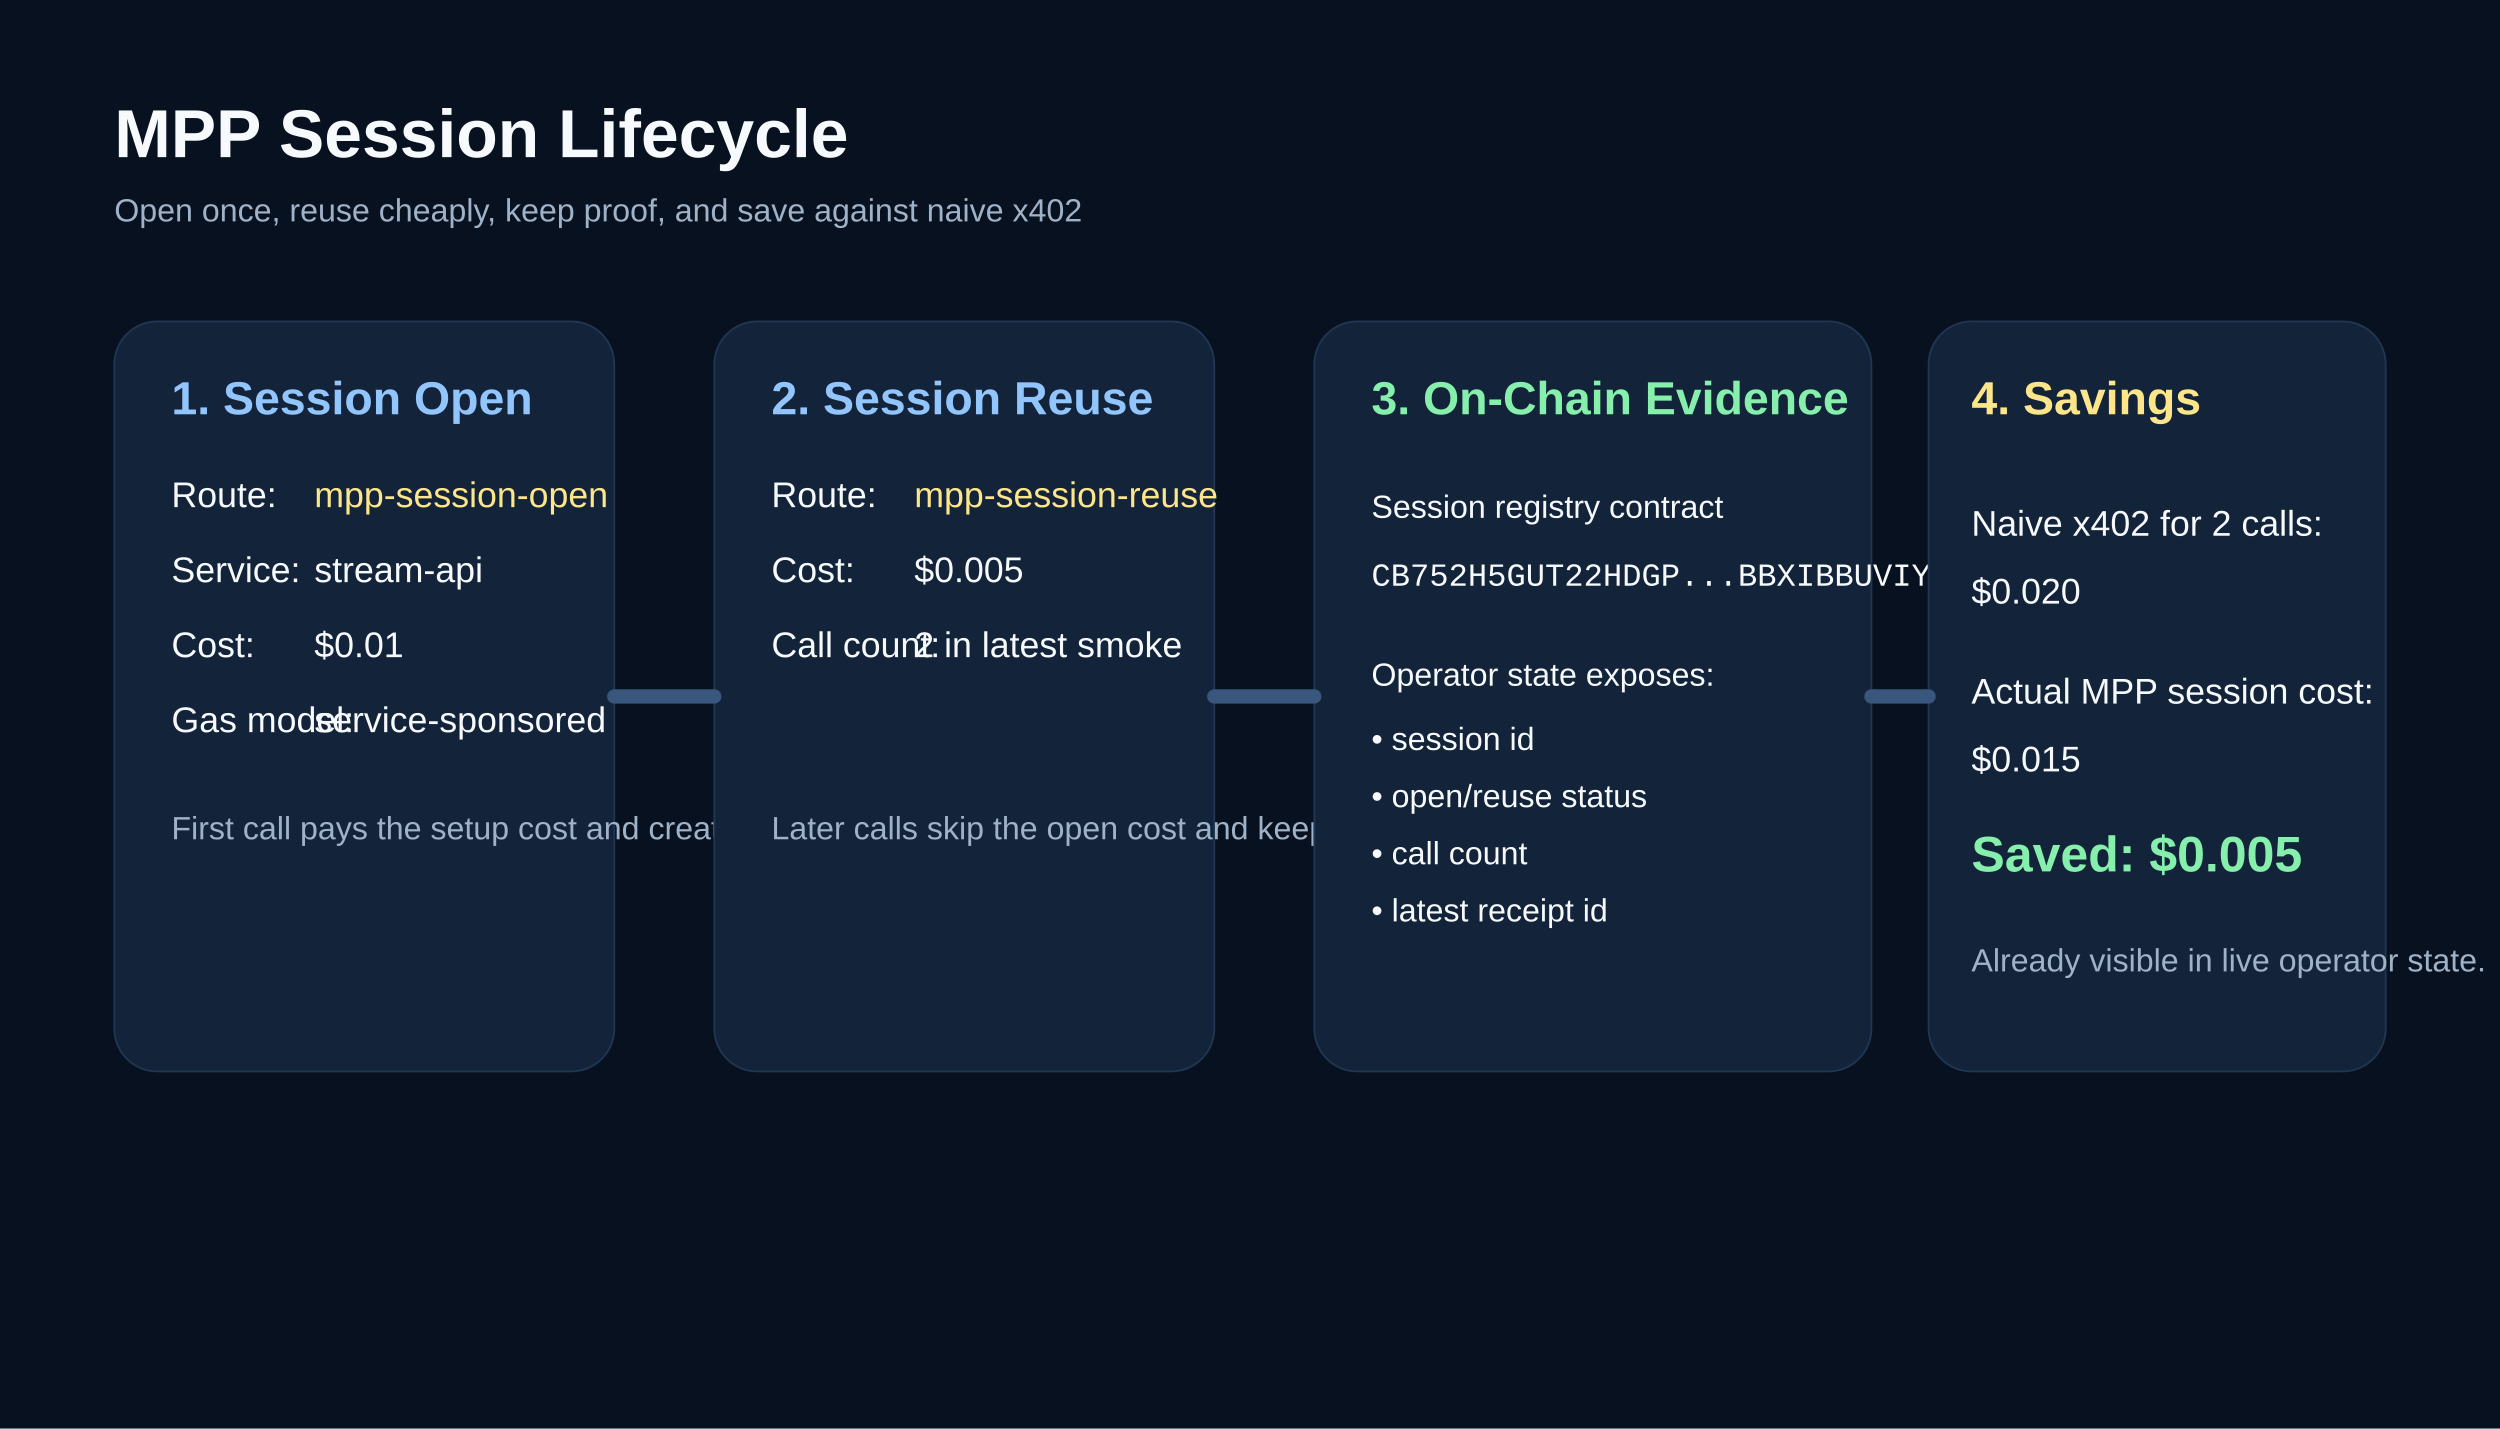
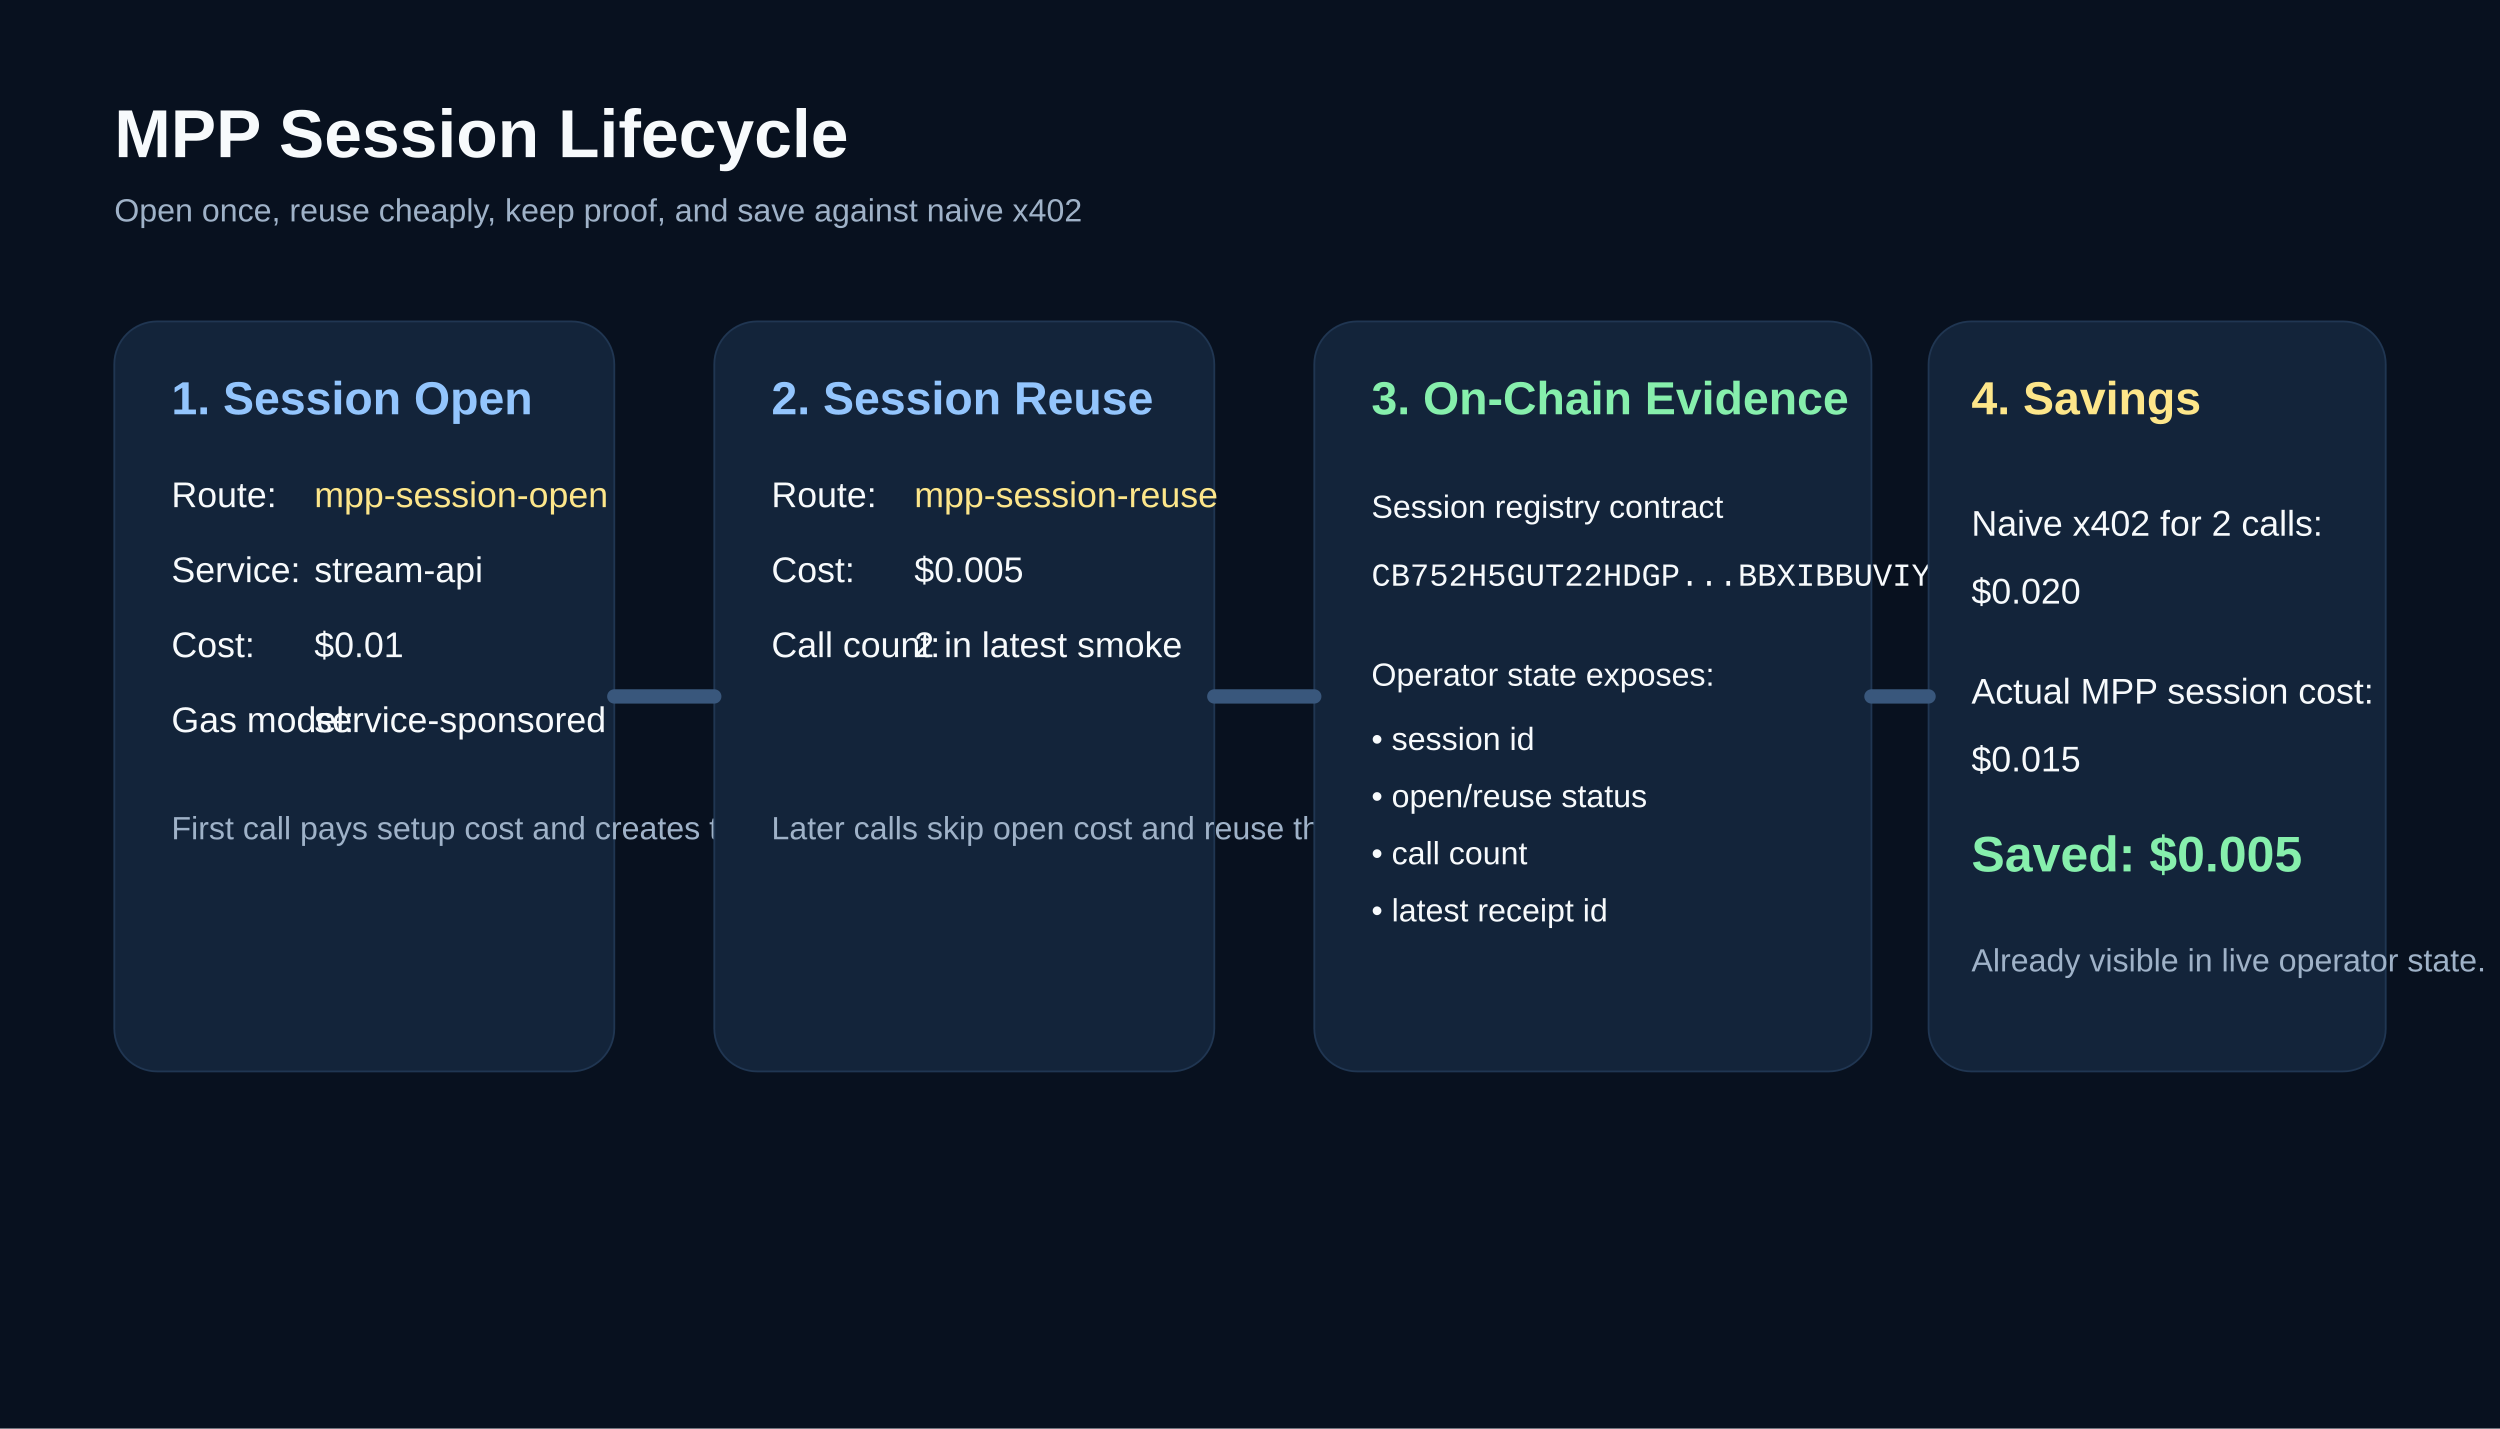
<svg xmlns="http://www.w3.org/2000/svg" width="1400" height="800" viewBox="0 0 1400 800" fill="none">
  <rect width="1400" height="800" fill="#08111F" />
  <text x="64" y="88" fill="#F7FAFC" font-size="38" font-family="Arial, sans-serif" font-weight="700">MPP Session Lifecycle</text>
  <text x="64" y="124" fill="#9FB2C8" font-size="18" font-family="Arial, sans-serif">Open once, reuse cheaply, keep proof, and save against naive x402</text>
  <rect x="64" y="180" width="280" height="420" rx="24" fill="#13243A" stroke="#203652" />
  <text x="96" y="232" fill="#93C5FD" font-size="26" font-family="Arial, sans-serif" font-weight="700">1. Session Open</text>
  <text x="96" y="284" fill="#F7FAFC" font-size="20" font-family="Arial, sans-serif">Route:</text>
  <text x="176" y="284" fill="#FDE68A" font-size="20" font-family="Arial, sans-serif">mpp-session-open</text>
  <text x="96" y="326" fill="#F7FAFC" font-size="20" font-family="Arial, sans-serif">Service:</text>
  <text x="176" y="326" fill="#F7FAFC" font-size="20" font-family="Arial, sans-serif">stream-api</text>
  <text x="96" y="368" fill="#F7FAFC" font-size="20" font-family="Arial, sans-serif">Cost:</text>
  <text x="176" y="368" fill="#F7FAFC" font-size="20" font-family="Arial, sans-serif">$0.01</text>
  <text x="96" y="410" fill="#F7FAFC" font-size="20" font-family="Arial, sans-serif">Gas model:</text>
  <text x="176" y="410" fill="#F7FAFC" font-size="20" font-family="Arial, sans-serif">service-sponsored</text>
-   <text x="96" y="470" fill="#9FB2C8" font-size="18" font-family="Arial, sans-serif">First call pays the setup cost and creates reusable session state.</text>
+   <text x="96" y="470" fill="#9FB2C8" font-size="18" font-family="Arial, sans-serif">First call pays setup cost and creates the session.</text>
  <rect x="400" y="180" width="280" height="420" rx="24" fill="#13243A" stroke="#203652" />
  <text x="432" y="232" fill="#93C5FD" font-size="26" font-family="Arial, sans-serif" font-weight="700">2. Session Reuse</text>
  <text x="432" y="284" fill="#F7FAFC" font-size="20" font-family="Arial, sans-serif">Route:</text>
  <text x="512" y="284" fill="#FDE68A" font-size="20" font-family="Arial, sans-serif">mpp-session-reuse</text>
  <text x="432" y="326" fill="#F7FAFC" font-size="20" font-family="Arial, sans-serif">Cost:</text>
  <text x="512" y="326" fill="#F7FAFC" font-size="20" font-family="Arial, sans-serif">$0.005</text>
  <text x="432" y="368" fill="#F7FAFC" font-size="20" font-family="Arial, sans-serif">Call count:</text>
  <text x="512" y="368" fill="#F7FAFC" font-size="20" font-family="Arial, sans-serif">2 in latest smoke</text>
-   <text x="432" y="470" fill="#9FB2C8" font-size="18" font-family="Arial, sans-serif">Later calls skip the open cost and keep the channel lifecycle amortized.</text>
+   <text x="432" y="470" fill="#9FB2C8" font-size="18" font-family="Arial, sans-serif">Later calls skip open cost and reuse the session.</text>
  <rect x="736" y="180" width="312" height="420" rx="24" fill="#13243A" stroke="#203652" />
  <text x="768" y="232" fill="#86EFAC" font-size="26" font-family="Arial, sans-serif" font-weight="700">3. On-Chain Evidence</text>
  <text x="768" y="290" fill="#F7FAFC" font-size="18" font-family="Arial, sans-serif">Session registry contract</text>
  <text x="768" y="328" fill="#F7FAFC" font-size="18" font-family="Courier New, monospace">CB752H5GUT22HDGP...BBXIBBUVIYVVA7RL</text>
  <text x="768" y="384" fill="#F7FAFC" font-size="18" font-family="Arial, sans-serif">Operator state exposes:</text>
  <text x="768" y="420" fill="#F7FAFC" font-size="18" font-family="Arial, sans-serif">• session id</text>
  <text x="768" y="452" fill="#F7FAFC" font-size="18" font-family="Arial, sans-serif">• open/reuse status</text>
  <text x="768" y="484" fill="#F7FAFC" font-size="18" font-family="Arial, sans-serif">• call count</text>
  <text x="768" y="516" fill="#F7FAFC" font-size="18" font-family="Arial, sans-serif">• latest receipt id</text>
  <rect x="1080" y="180" width="256" height="420" rx="24" fill="#13243A" stroke="#203652" />
  <text x="1104" y="232" fill="#FDE68A" font-size="26" font-family="Arial, sans-serif" font-weight="700">4. Savings</text>
  <text x="1104" y="300" fill="#F7FAFC" font-size="20" font-family="Arial, sans-serif">Naive x402 for 2 calls:</text>
  <text x="1104" y="338" fill="#F7FAFC" font-size="20" font-family="Arial, sans-serif">$0.020</text>
  <text x="1104" y="394" fill="#F7FAFC" font-size="20" font-family="Arial, sans-serif">Actual MPP session cost:</text>
  <text x="1104" y="432" fill="#F7FAFC" font-size="20" font-family="Arial, sans-serif">$0.015</text>
  <text x="1104" y="488" fill="#86EFAC" font-size="28" font-family="Arial, sans-serif" font-weight="700">Saved: $0.005</text>
  <text x="1104" y="544" fill="#9FB2C8" font-size="18" font-family="Arial, sans-serif">Already visible in live operator state.</text>
  <path d="M344 390H400" stroke="#39577C" stroke-width="8" stroke-linecap="round" />
  <path d="M680 390H736" stroke="#39577C" stroke-width="8" stroke-linecap="round" />
  <path d="M1048 390H1080" stroke="#39577C" stroke-width="8" stroke-linecap="round" />
</svg>
